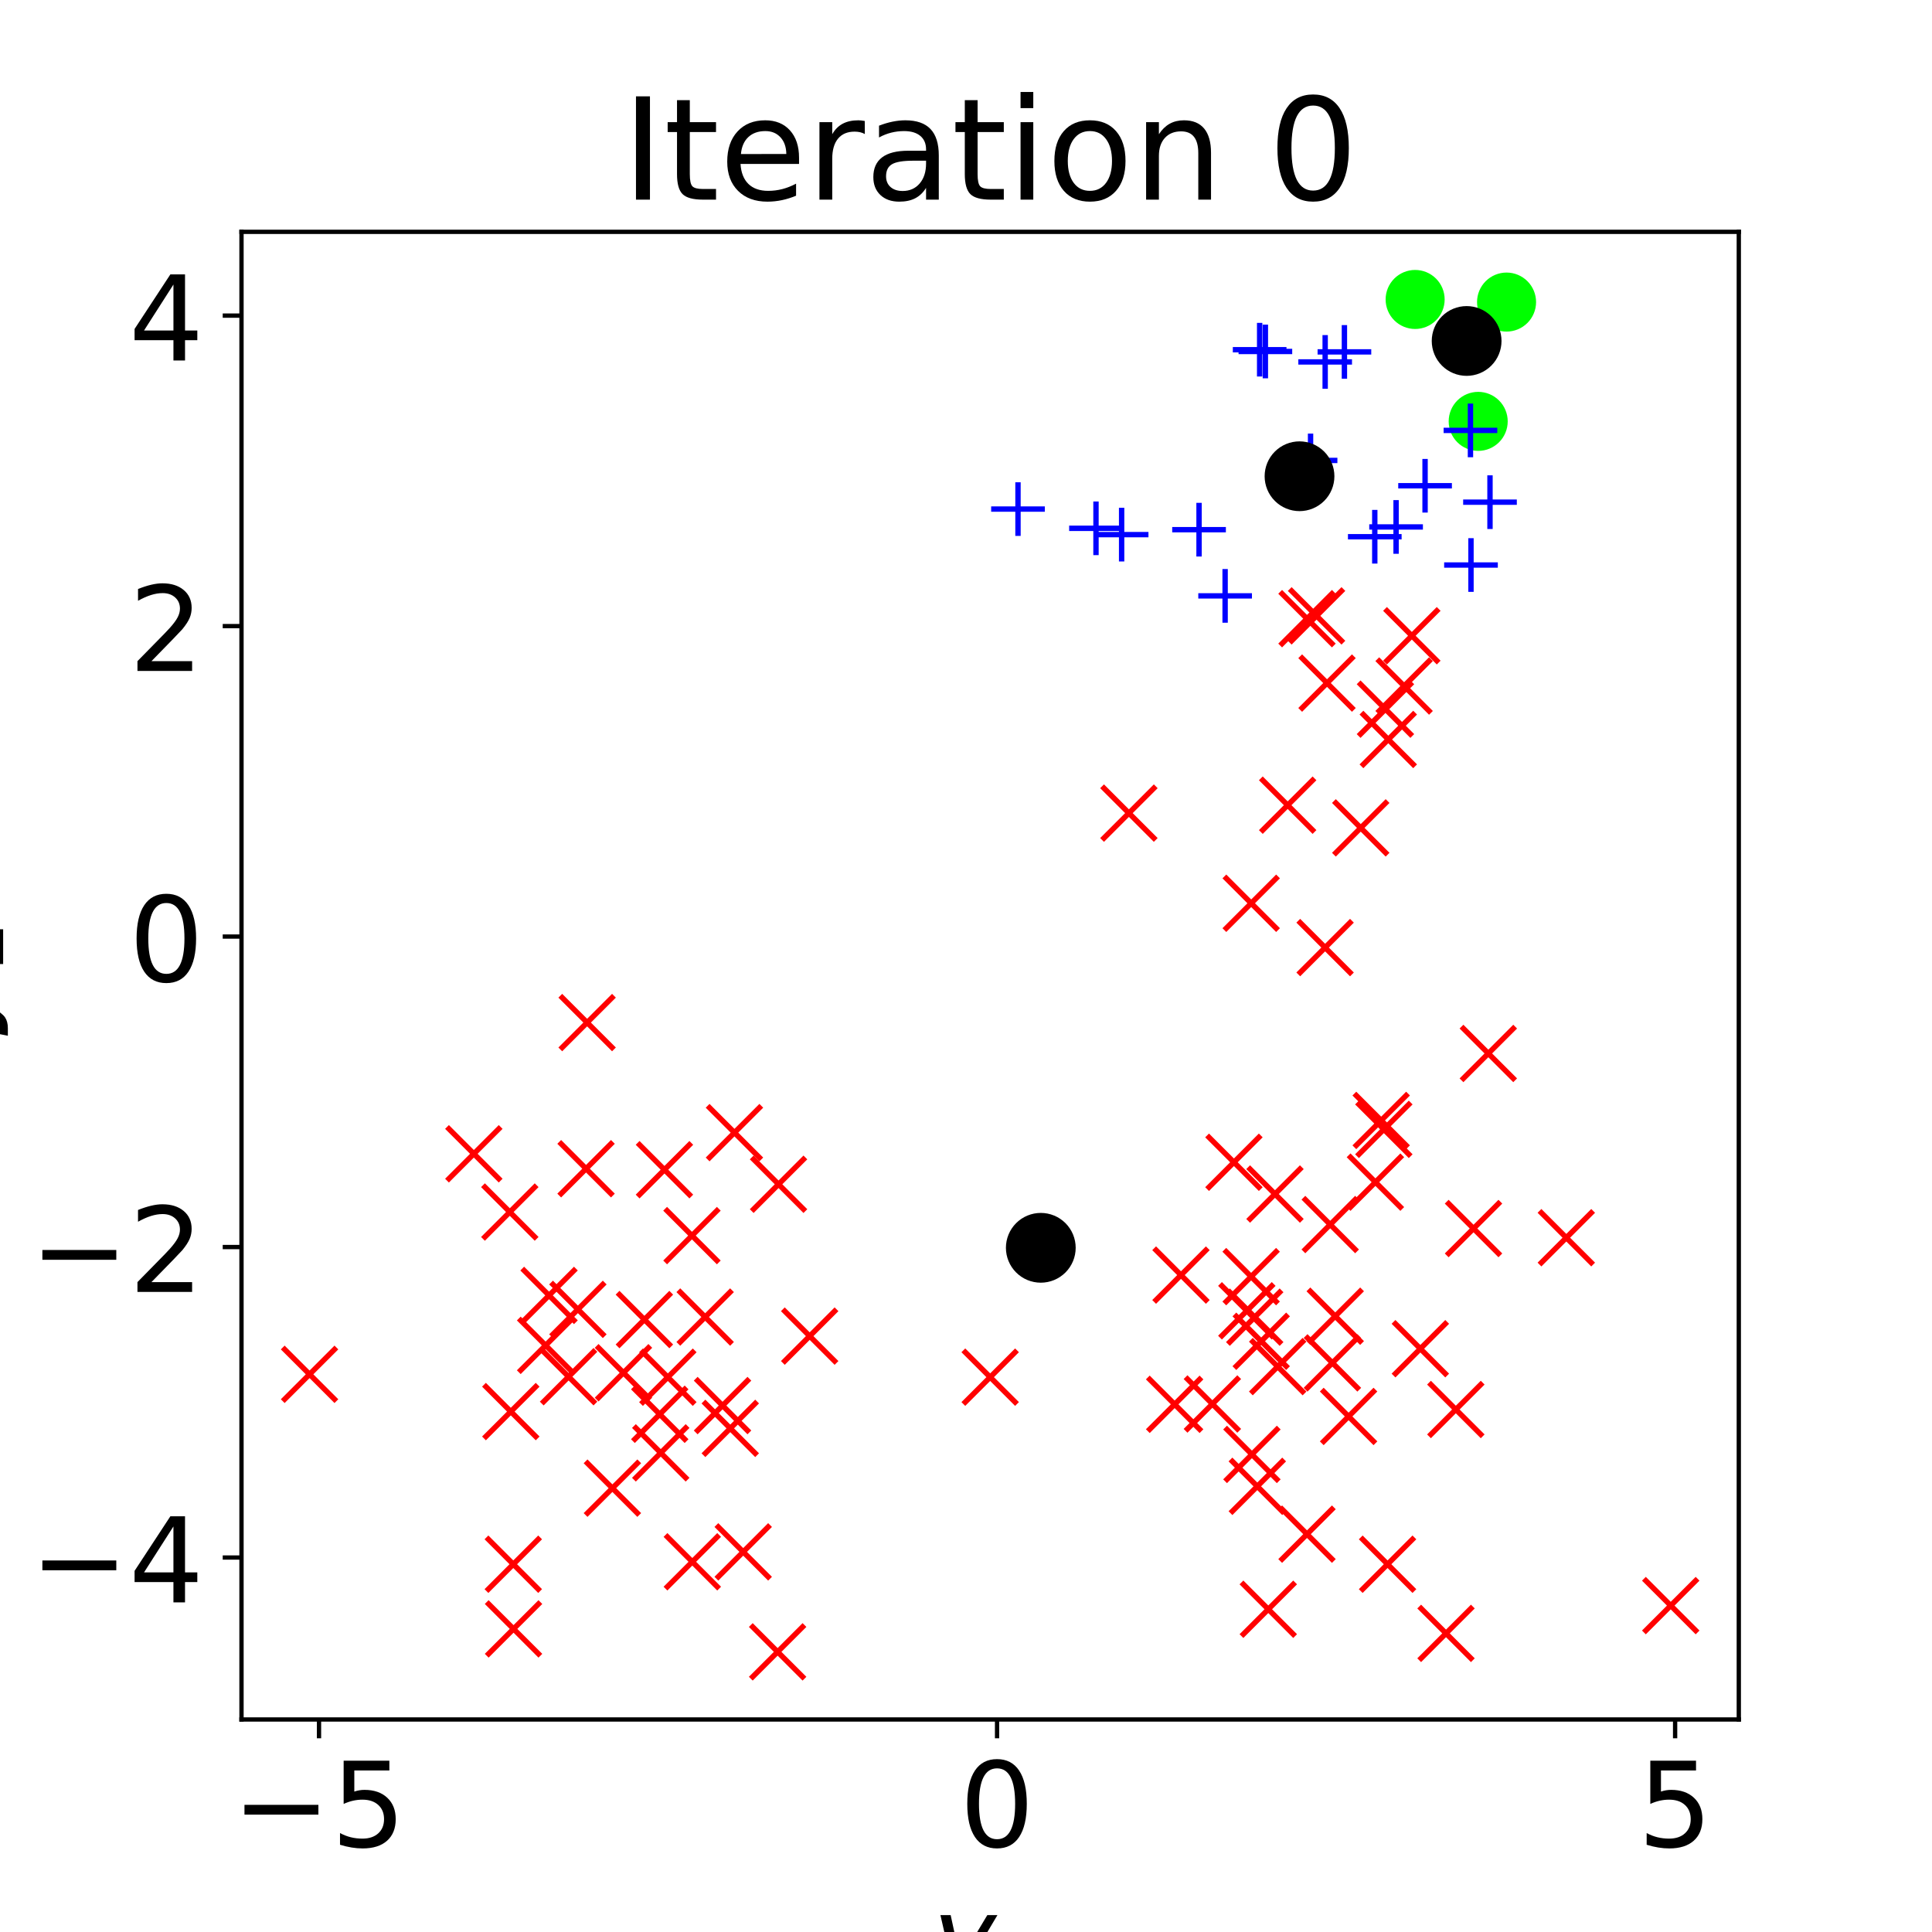
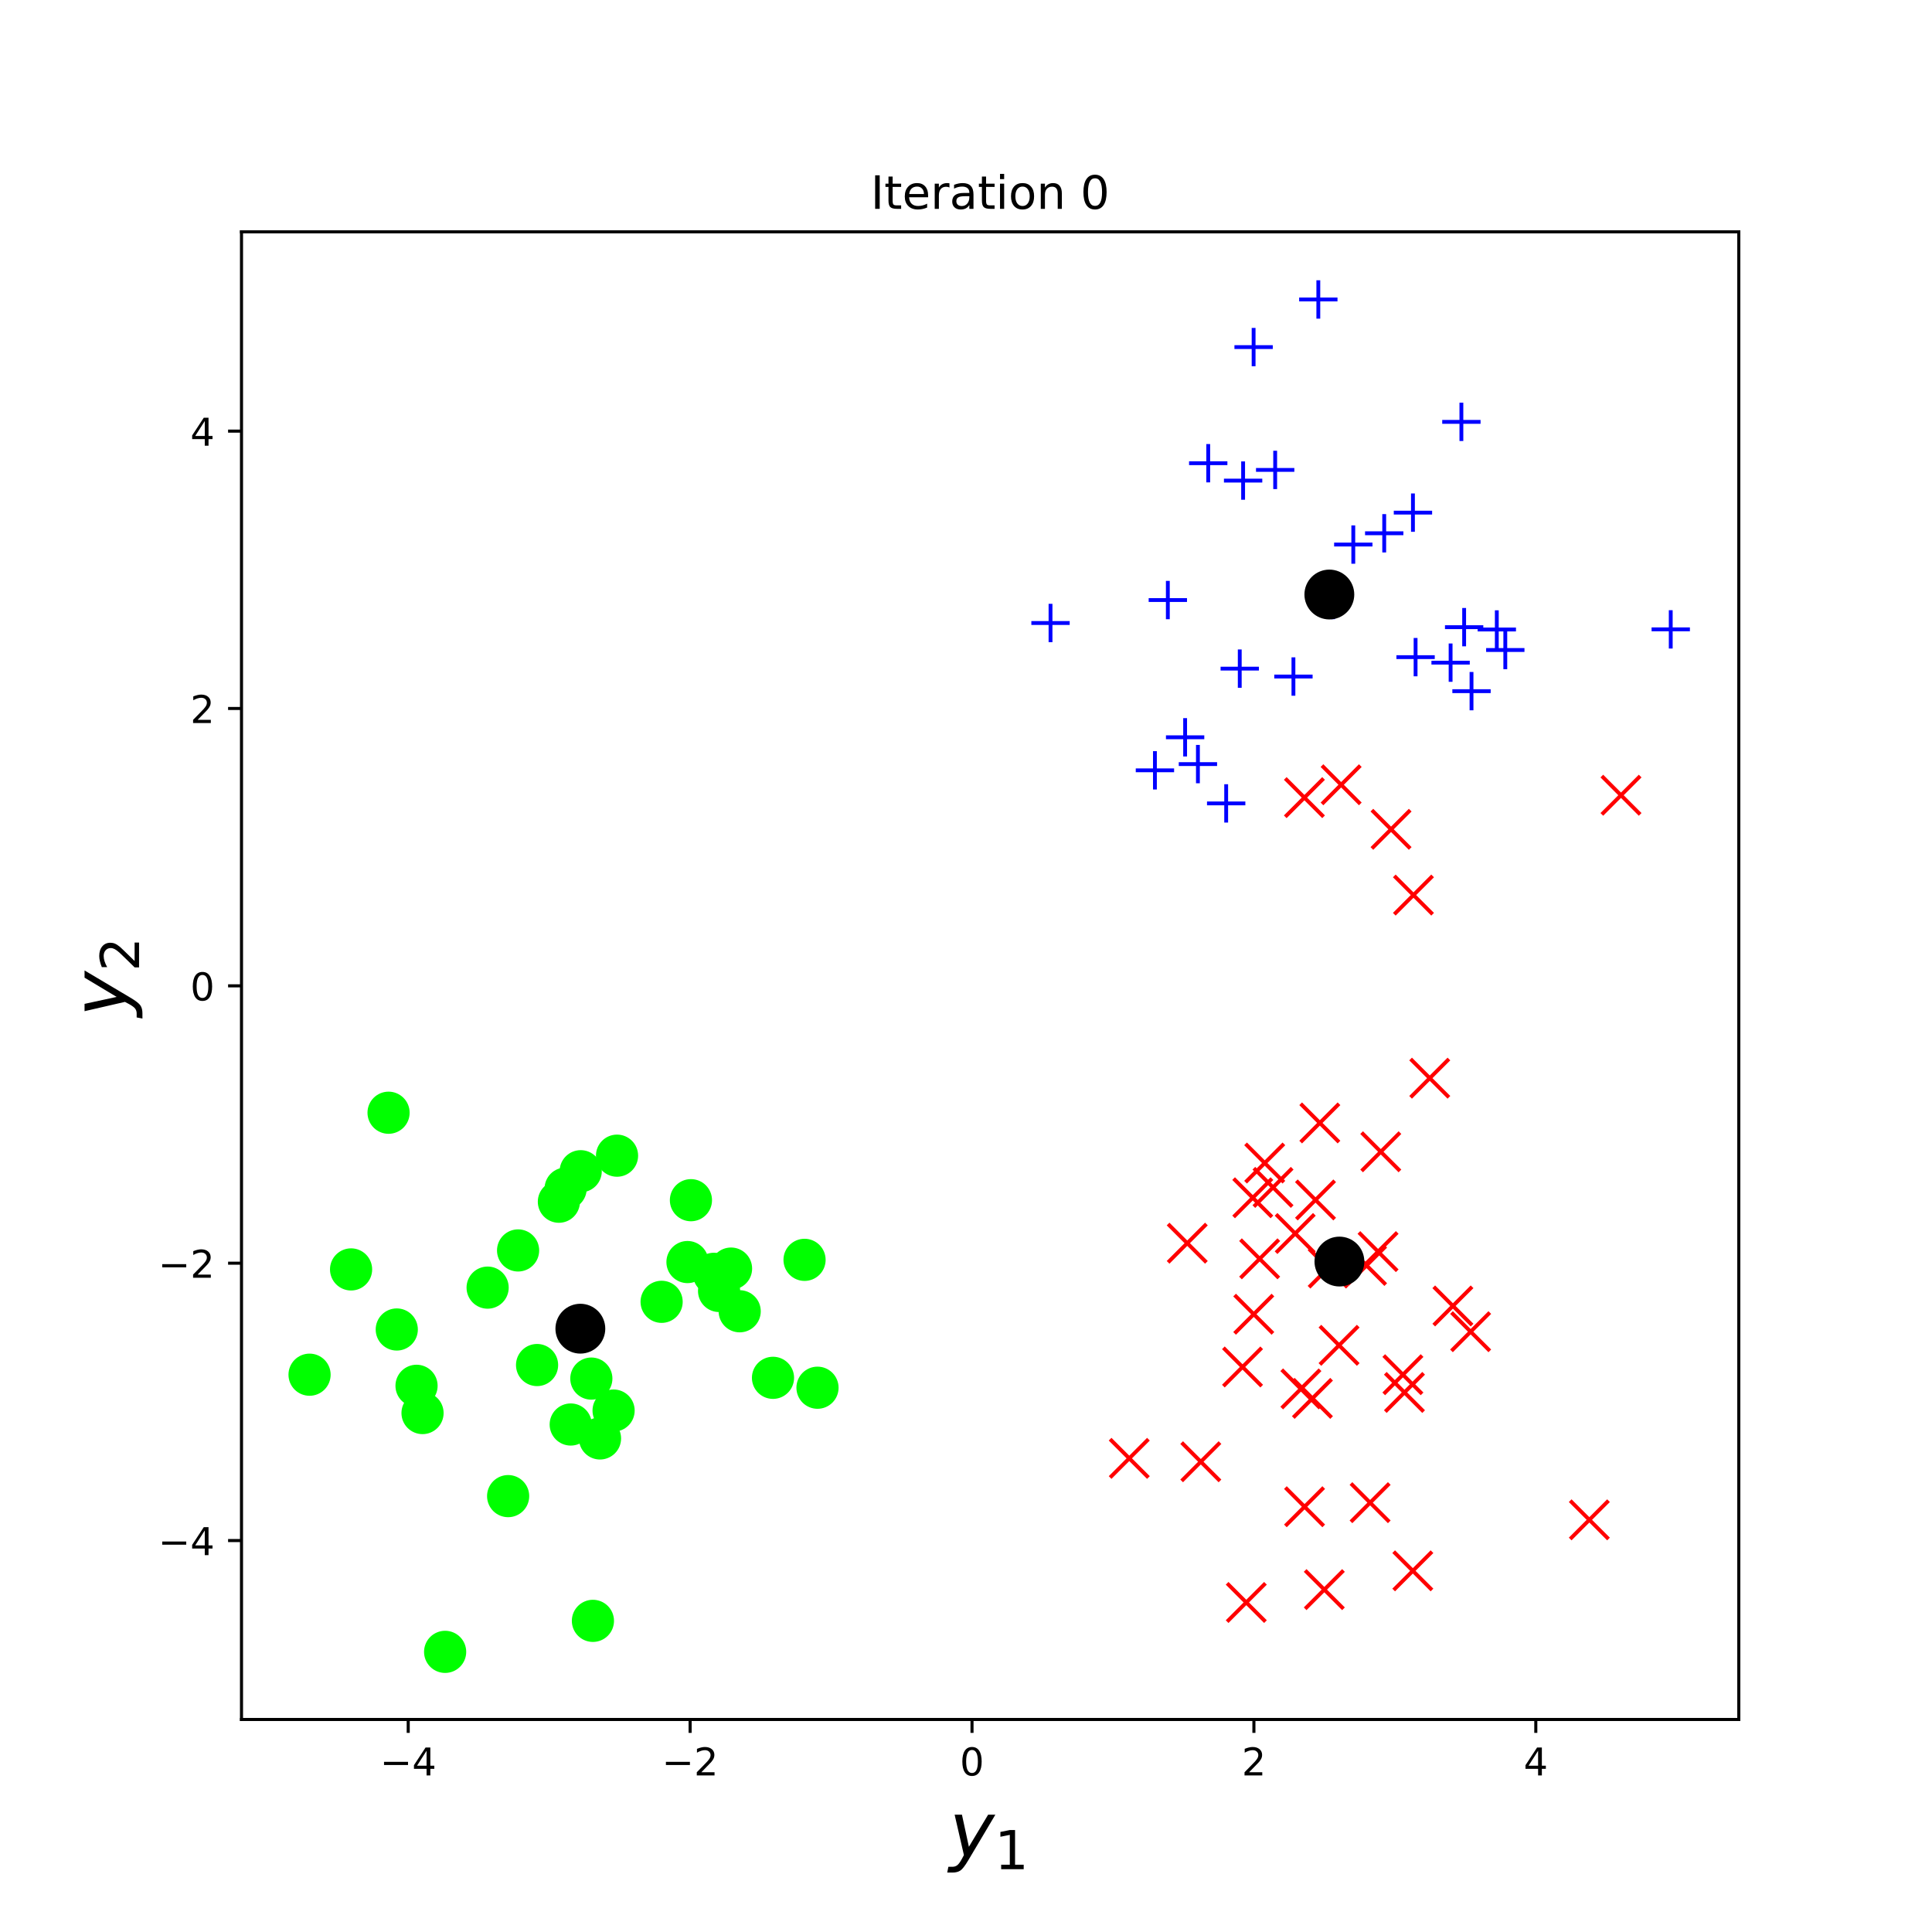
- <svg xmlns="http://www.w3.org/2000/svg" xmlns:xlink="http://www.w3.org/1999/xlink" width="360pt" height="360pt" viewBox="0 0 360 360" version="1.1">
+ <svg xmlns="http://www.w3.org/2000/svg" xmlns:xlink="http://www.w3.org/1999/xlink" width="504pt" height="504pt" viewBox="0 0 504 504" version="1.1">
  <defs>
    <style type="text/css">*{stroke-linejoin: round; stroke-linecap: butt}</style>
  </defs>
  <g id="figure_1">
    <g id="patch_1">
-       <path d="M 0 360  L 360 360  L 360 0  L 0 0  L 0 360  z " style="fill: none" />
+       <path d="M 0 504  L 504 504  L 504 0  L 0 0  L 0 504  z " style="fill: none" />
    </g>
    <g id="axes_1">
      <g id="patch_2">
-         <path d="M 45 320.4  L 324 320.4  L 324 43.2  L 45 43.2  L 45 320.4  z " style="fill: none" />
+         <path d="M 63 448.56  L 453.6 448.56  L 453.6 60.48  L 63 60.48  L 63 448.56  z " style="fill: none" />
      </g>
      <g id="matplotlib.axis_1">
        <g id="xtick_1">
          <g id="line2d_1">
            <defs>
-               <path id="me2285966d3" d="M 0 0  L 0 3.5  " style="stroke: #000000; stroke-width: 0.8" />
+               <path id="m1094379260" d="M 0 0  L 0 3.5  " style="stroke: #000000; stroke-width: 0.8" />
            </defs>
            <g>
-               <use xlink:href="#me2285966d3" x="59.441" y="320.4" style="stroke: #000000; stroke-width: 0.8" />
+               <use xlink:href="#m1094379260" x="106.492" y="448.56" style="stroke: #000000; stroke-width: 0.8" />
            </g>
          </g>
          <g id="text_1">
-             <g transform="translate(43.22472 344.1166) scale(0.22 -0.22)">
+             <g transform="translate(99.12061 463.1584) scale(0.1 -0.1)">
              <defs>
                <path id="DejaVuSans-2212" d="M 678 2272  L 4684 2272  L 4684 1741  L 678 1741  L 678 2272  z " transform="scale(0.015625)" />
-                 <path id="DejaVuSans-35" d="M 691 4666  L 3169 4666  L 3169 4134  L 1269 4134  L 1269 2991  Q 1406 3038 1543 3061  Q 1681 3084 1819 3084  Q 2600 3084 3056 2656  Q 3513 2228 3513 1497  Q 3513 744 3044 326  Q 2575 -91 1722 -91  Q 1428 -91 1123 -41  Q 819 9 494 109  L 494 744  Q 775 591 1075 516  Q 1375 441 1709 441  Q 2250 441 2565 725  Q 2881 1009 2881 1497  Q 2881 1984 2565 2268  Q 2250 2553 1709 2553  Q 1456 2553 1204 2497  Q 953 2441 691 2322  L 691 4666  z " transform="scale(0.015625)" />
+                 <path id="DejaVuSans-34" d="M 2419 4116  L 825 1625  L 2419 1625  L 2419 4116  z M 2253 4666  L 3047 4666  L 3047 1625  L 3713 1625  L 3713 1100  L 3047 1100  L 3047 0  L 2419 0  L 2419 1100  L 313 1100  L 313 1709  L 2253 4666  z " transform="scale(0.015625)" />
              </defs>
              <use xlink:href="#DejaVuSans-2212" />
-               <use xlink:href="#DejaVuSans-35" x="83.789" />
+               <use xlink:href="#DejaVuSans-34" x="83.789" />
            </g>
          </g>
        </g>
        <g id="xtick_2">
          <g id="line2d_2">
            <g>
-               <use xlink:href="#me2285966d3" x="185.788" y="320.4" style="stroke: #000000; stroke-width: 0.8" />
+               <use xlink:href="#m1094379260" x="180.03" y="448.56" style="stroke: #000000; stroke-width: 0.8" />
            </g>
          </g>
          <g id="text_2">
-             <g transform="translate(178.789 344.1166) scale(0.22 -0.22)">
+             <g transform="translate(172.6587 463.1584) scale(0.1 -0.1)">
+               <defs>
+                 <path id="DejaVuSans-32" d="M 1228 531  L 3431 531  L 3431 0  L 469 0  L 469 531  Q 828 903 1448 1529  Q 2069 2156 2228 2338  Q 2531 2678 2651 2914  Q 2772 3150 2772 3378  Q 2772 3750 2511 3984  Q 2250 4219 1831 4219  Q 1534 4219 1204 4116  Q 875 4013 500 3803  L 500 4441  Q 881 4594 1212 4672  Q 1544 4750 1819 4750  Q 2544 4750 2975 4387  Q 3406 4025 3406 3419  Q 3406 3131 3298 2873  Q 3191 2616 2906 2266  Q 2828 2175 2409 1742  Q 1991 1309 1228 531  z " transform="scale(0.015625)" />
+               </defs>
+               <use xlink:href="#DejaVuSans-2212" />
+               <use xlink:href="#DejaVuSans-32" x="83.789" />
+             </g>
+           </g>
+         </g>
+         <g id="xtick_3">
+           <g id="line2d_3">
+             <g>
+               <use xlink:href="#m1094379260" x="253.568" y="448.56" style="stroke: #000000; stroke-width: 0.8" />
+             </g>
+           </g>
+           <g id="text_3">
+             <g transform="translate(250.3866 463.1584) scale(0.1 -0.1)">
              <defs>
                <path id="DejaVuSans-30" d="M 2034 4250  Q 1547 4250 1301 3770  Q 1056 3291 1056 2328  Q 1056 1369 1301 889  Q 1547 409 2034 409  Q 2525 409 2770 889  Q 3016 1369 3016 2328  Q 3016 3291 2770 3770  Q 2525 4250 2034 4250  z M 2034 4750  Q 2819 4750 3233 4129  Q 3647 3509 3647 2328  Q 3647 1150 3233 529  Q 2819 -91 2034 -91  Q 1250 -91 836 529  Q 422 1150 422 2328  Q 422 3509 836 4129  Q 1250 4750 2034 4750  z " transform="scale(0.015625)" />
              </defs>
              <use xlink:href="#DejaVuSans-30" />
            </g>
          </g>
        </g>
-         <g id="xtick_3">
-           <g id="line2d_3">
-             <g>
-               <use xlink:href="#me2285966d3" x="312.134" y="320.4" style="stroke: #000000; stroke-width: 0.8" />
-             </g>
-           </g>
-           <g id="text_3">
-             <g transform="translate(305.1356 344.1166) scale(0.22 -0.22)">
-               <use xlink:href="#DejaVuSans-35" />
-             </g>
-           </g>
-         </g>
-         <g id="text_4">
-           <g transform="translate(173.8 367.8481) scale(0.2 -0.2)">
+         <g id="xtick_4">
+           <g id="line2d_4">
+             <g>
+               <use xlink:href="#m1094379260" x="327.106" y="448.56" style="stroke: #000000; stroke-width: 0.8" />
+             </g>
+           </g>
+           <g id="text_4">
+             <g transform="translate(323.9247 463.1584) scale(0.1 -0.1)">
+               <use xlink:href="#DejaVuSans-32" />
+             </g>
+           </g>
+         </g>
+         <g id="xtick_5">
+           <g id="line2d_5">
+             <g>
+               <use xlink:href="#m1094379260" x="400.644" y="448.56" style="stroke: #000000; stroke-width: 0.8" />
+             </g>
+           </g>
+           <g id="text_5">
+             <g transform="translate(397.4627 463.1584) scale(0.1 -0.1)">
+               <use xlink:href="#DejaVuSans-34" />
+             </g>
+           </g>
+         </g>
+         <g id="text_6">
+           <g transform="translate(247.6 484.3944) scale(0.2 -0.2)">
            <defs>
              <path id="DejaVuSans-Oblique-79" d="M 1588 -325  Q 1188 -997 936 -1164  Q 684 -1331 294 -1331  L -159 -1331  L -63 -850  L 269 -850  Q 509 -850 678 -719  Q 847 -588 1056 -206  L 1234 128  L 459 3500  L 1069 3500  L 1650 819  L 3256 3500  L 3859 3500  L 1588 -325  z " transform="scale(0.015625)" />
              <path id="DejaVuSans-31" d="M 794 531  L 1825 531  L 1825 4091  L 703 3866  L 703 4441  L 1819 4666  L 2450 4666  L 2450 531  L 3481 531  L 3481 0  L 794 0  L 794 531  z " transform="scale(0.015625)" />
            </defs>
            <use xlink:href="#DejaVuSans-Oblique-79" transform="translate(0 0.3125)" />
            <use xlink:href="#DejaVuSans-31" transform="translate(59.17969 -16.09375) scale(0.7)" />
          </g>
        </g>
      </g>
      <g id="matplotlib.axis_2">
        <g id="ytick_1">
-           <g id="line2d_4">
+           <g id="line2d_6">
            <defs>
-               <path id="m172c19cac3" d="M 0 0  L -3.5 0  " style="stroke: #000000; stroke-width: 0.8" />
+               <path id="m8d753056e2" d="M 0 0  L -3.5 0  " style="stroke: #000000; stroke-width: 0.8" />
            </defs>
            <g>
-               <use xlink:href="#m172c19cac3" x="45" y="290.222" style="stroke: #000000; stroke-width: 0.8" />
-             </g>
-           </g>
-           <g id="text_5">
-             <g transform="translate(5.567188 298.5804) scale(0.22 -0.22)">
-               <defs>
-                 <path id="DejaVuSans-34" d="M 2419 4116  L 825 1625  L 2419 1625  L 2419 4116  z M 2253 4666  L 3047 4666  L 3047 1625  L 3713 1625  L 3713 1100  L 3047 1100  L 3047 0  L 2419 0  L 2419 1100  L 313 1100  L 313 1709  L 2253 4666  z " transform="scale(0.015625)" />
-               </defs>
+               <use xlink:href="#m8d753056e2" x="63" y="401.885" style="stroke: #000000; stroke-width: 0.8" />
+             </g>
+           </g>
+           <g id="text_7">
+             <g transform="translate(41.25781 405.6845) scale(0.1 -0.1)">
              <use xlink:href="#DejaVuSans-2212" />
              <use xlink:href="#DejaVuSans-34" x="83.789" />
            </g>
          </g>
        </g>
        <g id="ytick_2">
-           <g id="line2d_5">
-             <g>
-               <use xlink:href="#m172c19cac3" x="45" y="232.369" style="stroke: #000000; stroke-width: 0.8" />
-             </g>
-           </g>
-           <g id="text_6">
-             <g transform="translate(5.567188 240.727) scale(0.22 -0.22)">
-               <defs>
-                 <path id="DejaVuSans-32" d="M 1228 531  L 3431 531  L 3431 0  L 469 0  L 469 531  Q 828 903 1448 1529  Q 2069 2156 2228 2338  Q 2531 2678 2651 2914  Q 2772 3150 2772 3378  Q 2772 3750 2511 3984  Q 2250 4219 1831 4219  Q 1534 4219 1204 4116  Q 875 4013 500 3803  L 500 4441  Q 881 4594 1212 4672  Q 1544 4750 1819 4750  Q 2544 4750 2975 4387  Q 3406 4025 3406 3419  Q 3406 3131 3298 2873  Q 3191 2616 2906 2266  Q 2828 2175 2409 1742  Q 1991 1309 1228 531  z " transform="scale(0.015625)" />
-               </defs>
+           <g id="line2d_7">
+             <g>
+               <use xlink:href="#m8d753056e2" x="63" y="329.53" style="stroke: #000000; stroke-width: 0.8" />
+             </g>
+           </g>
+           <g id="text_8">
+             <g transform="translate(41.25781 333.3295) scale(0.1 -0.1)">
              <use xlink:href="#DejaVuSans-2212" />
              <use xlink:href="#DejaVuSans-32" x="83.789" />
            </g>
          </g>
        </g>
        <g id="ytick_3">
-           <g id="line2d_6">
-             <g>
-               <use xlink:href="#m172c19cac3" x="45" y="174.515" style="stroke: #000000; stroke-width: 0.8" />
-             </g>
-           </g>
-           <g id="text_7">
-             <g transform="translate(24.0025 182.8737) scale(0.22 -0.22)">
+           <g id="line2d_8">
+             <g>
+               <use xlink:href="#m8d753056e2" x="63" y="257.175" style="stroke: #000000; stroke-width: 0.8" />
+             </g>
+           </g>
+           <g id="text_9">
+             <g transform="translate(49.6375 260.9744) scale(0.1 -0.1)">
              <use xlink:href="#DejaVuSans-30" />
            </g>
          </g>
        </g>
        <g id="ytick_4">
-           <g id="line2d_7">
-             <g>
-               <use xlink:href="#m172c19cac3" x="45" y="116.662" style="stroke: #000000; stroke-width: 0.8" />
-             </g>
-           </g>
-           <g id="text_8">
-             <g transform="translate(24.0025 125.0204) scale(0.22 -0.22)">
+           <g id="line2d_9">
+             <g>
+               <use xlink:href="#m8d753056e2" x="63" y="184.82" style="stroke: #000000; stroke-width: 0.8" />
+             </g>
+           </g>
+           <g id="text_10">
+             <g transform="translate(49.6375 188.6193) scale(0.1 -0.1)">
              <use xlink:href="#DejaVuSans-32" />
            </g>
          </g>
        </g>
        <g id="ytick_5">
-           <g id="line2d_8">
-             <g>
-               <use xlink:href="#m172c19cac3" x="45" y="58.809" style="stroke: #000000; stroke-width: 0.8" />
-             </g>
-           </g>
-           <g id="text_9">
-             <g transform="translate(24.0025 67.16709) scale(0.22 -0.22)">
+           <g id="line2d_10">
+             <g>
+               <use xlink:href="#m8d753056e2" x="63" y="112.465" style="stroke: #000000; stroke-width: 0.8" />
+             </g>
+           </g>
+           <g id="text_11">
+             <g transform="translate(49.6375 116.2642) scale(0.1 -0.1)">
              <use xlink:href="#DejaVuSans-34" />
            </g>
          </g>
        </g>
-         <g id="text_10">
-           <g transform="translate(-2.632812 192.5) rotate(-90) scale(0.2 -0.2)">
+         <g id="text_12">
+           <g transform="translate(33.05781 265.22) rotate(-90) scale(0.2 -0.2)">
            <use xlink:href="#DejaVuSans-Oblique-79" transform="translate(0 0.3125)" />
            <use xlink:href="#DejaVuSans-32" transform="translate(59.17969 -16.09375) scale(0.7)" />
          </g>
        </g>
      </g>
-       <g id="line2d_9">
-         <defs>
-           <path id="m90aca99918" d="M -5 5  L 5 -5  M -5 -5  L 5 5  " style="stroke: #ff0000" />
-         </defs>
-         <g clip-path="url(#pa086bb2b74)">
-           <use xlink:href="#m90aca99918" x="261.636" y="127.83" style="fill: #ff0000; stroke: #ff0000" />
-           <use xlink:href="#m90aca99918" x="258.158" y="132.143" style="fill: #ff0000; stroke: #ff0000" />
-           <use xlink:href="#m90aca99918" x="210.356" y="151.513" style="fill: #ff0000; stroke: #ff0000" />
-           <use xlink:href="#m90aca99918" x="247.271" y="127.28" style="fill: #ff0000; stroke: #ff0000" />
-           <use xlink:href="#m90aca99918" x="245.322" y="114.757" style="fill: #ff0000; stroke: #ff0000" />
-           <use xlink:href="#m90aca99918" x="253.554" y="154.261" style="fill: #ff0000; stroke: #ff0000" />
-           <use xlink:href="#m90aca99918" x="243.54" y="115.281" style="fill: #ff0000; stroke: #ff0000" />
-           <use xlink:href="#m90aca99918" x="233.144" y="168.311" style="fill: #ff0000; stroke: #ff0000" />
-           <use xlink:href="#m90aca99918" x="258.686" y="137.788" style="fill: #ff0000; stroke: #ff0000" />
-           <use xlink:href="#m90aca99918" x="239.939" y="150.033" style="fill: #ff0000; stroke: #ff0000" />
-           <use xlink:href="#m90aca99918" x="263.077" y="118.462" style="fill: #ff0000; stroke: #ff0000" />
-           <use xlink:href="#m90aca99918" x="123.812" y="217.96" style="fill: #ff0000; stroke: #ff0000" />
-           <use xlink:href="#m90aca99918" x="102.306" y="241.382" style="fill: #ff0000; stroke: #ff0000" />
-           <use xlink:href="#m90aca99918" x="144.901" y="307.8" style="fill: #ff0000; stroke: #ff0000" />
-           <use xlink:href="#m90aca99918" x="95.644" y="291.47" style="fill: #ff0000; stroke: #ff0000" />
-           <use xlink:href="#m90aca99918" x="131.397" y="245.411" style="fill: #ff0000; stroke: #ff0000" />
-           <use xlink:href="#m90aca99918" x="136.076" y="266.155" style="fill: #ff0000; stroke: #ff0000" />
-           <use xlink:href="#m90aca99918" x="122.932" y="263.53" style="fill: #ff0000; stroke: #ff0000" />
-           <use xlink:href="#m90aca99918" x="88.292" y="214.993" style="fill: #ff0000; stroke: #ff0000" />
-           <use xlink:href="#m90aca99918" x="114.112" y="277.297" style="fill: #ff0000; stroke: #ff0000" />
-           <use xlink:href="#m90aca99918" x="136.856" y="211.048" style="fill: #ff0000; stroke: #ff0000" />
-           <use xlink:href="#m90aca99918" x="150.872" y="248.964" style="fill: #ff0000; stroke: #ff0000" />
-           <use xlink:href="#m90aca99918" x="116.173" y="255.789" style="fill: #ff0000; stroke: #ff0000" />
-           <use xlink:href="#m90aca99918" x="94.995" y="225.846" style="fill: #ff0000; stroke: #ff0000" />
-           <use xlink:href="#m90aca99918" x="109.403" y="190.54" style="fill: #ff0000; stroke: #ff0000" />
-           <use xlink:href="#m90aca99918" x="134.636" y="261.907" style="fill: #ff0000; stroke: #ff0000" />
-           <use xlink:href="#m90aca99918" x="123.122" y="270.72" style="fill: #ff0000; stroke: #ff0000" />
-           <use xlink:href="#m90aca99918" x="107.68" y="243.982" style="fill: #ff0000; stroke: #ff0000" />
-           <use xlink:href="#m90aca99918" x="129.002" y="291.018" style="fill: #ff0000; stroke: #ff0000" />
-           <use xlink:href="#m90aca99918" x="101.668" y="250.689" style="fill: #ff0000; stroke: #ff0000" />
-           <use xlink:href="#m90aca99918" x="95.182" y="263.027" style="fill: #ff0000; stroke: #ff0000" />
-           <use xlink:href="#m90aca99918" x="57.682" y="256.084" style="fill: #ff0000; stroke: #ff0000" />
-           <use xlink:href="#m90aca99918" x="105.947" y="256.53" style="fill: #ff0000; stroke: #ff0000" />
-           <use xlink:href="#m90aca99918" x="120.073" y="245.883" style="fill: #ff0000; stroke: #ff0000" />
-           <use xlink:href="#m90aca99918" x="109.203" y="217.775" style="fill: #ff0000; stroke: #ff0000" />
-           <use xlink:href="#m90aca99918" x="184.504" y="256.614" style="fill: #ff0000; stroke: #ff0000" />
-           <use xlink:href="#m90aca99918" x="138.487" y="289.168" style="fill: #ff0000; stroke: #ff0000" />
-           <use xlink:href="#m90aca99918" x="145.071" y="220.672" style="fill: #ff0000; stroke: #ff0000" />
-           <use xlink:href="#m90aca99918" x="95.691" y="303.522" style="fill: #ff0000; stroke: #ff0000" />
-           <use xlink:href="#m90aca99918" x="128.937" y="230.235" style="fill: #ff0000; stroke: #ff0000" />
-           <use xlink:href="#m90aca99918" x="124.442" y="256.62" style="fill: #ff0000; stroke: #ff0000" />
-           <use xlink:href="#m90aca99918" x="218.877" y="261.674" style="fill: #ff0000; stroke: #ff0000" />
-           <use xlink:href="#m90aca99918" x="243.542" y="285.868" style="fill: #ff0000; stroke: #ff0000" />
-           <use xlink:href="#m90aca99918" x="274.57" y="228.919" style="fill: #ff0000; stroke: #ff0000" />
-           <use xlink:href="#m90aca99918" x="248.802" y="245.255" style="fill: #ff0000; stroke: #ff0000" />
-           <use xlink:href="#m90aca99918" x="264.661" y="251.314" style="fill: #ff0000; stroke: #ff0000" />
-           <use xlink:href="#m90aca99918" x="220.057" y="237.594" style="fill: #ff0000; stroke: #ff0000" />
-           <use xlink:href="#m90aca99918" x="257.365" y="208.776" style="fill: #ff0000; stroke: #ff0000" />
-           <use xlink:href="#m90aca99918" x="256.289" y="220.276" style="fill: #ff0000; stroke: #ff0000" />
-           <use xlink:href="#m90aca99918" x="237.575" y="222.49" style="fill: #ff0000; stroke: #ff0000" />
-           <use xlink:href="#m90aca99918" x="258.554" y="291.471" style="fill: #ff0000; stroke: #ff0000" />
-           <use xlink:href="#m90aca99918" x="246.913" y="176.567" style="fill: #ff0000; stroke: #ff0000" />
-           <use xlink:href="#m90aca99918" x="232.33" y="244.249" style="fill: #ff0000; stroke: #ff0000" />
-           <use xlink:href="#m90aca99918" x="238.079" y="254.648" style="fill: #ff0000; stroke: #ff0000" />
-           <use xlink:href="#m90aca99918" x="235.009" y="249.928" style="fill: #ff0000; stroke: #ff0000" />
-           <use xlink:href="#m90aca99918" x="234.279" y="276.954" style="fill: #ff0000; stroke: #ff0000" />
-           <use xlink:href="#m90aca99918" x="251.291" y="263.934" style="fill: #ff0000; stroke: #ff0000" />
-           <use xlink:href="#m90aca99918" x="277.327" y="196.296" style="fill: #ff0000; stroke: #ff0000" />
-           <use xlink:href="#m90aca99918" x="229.924" y="216.572" style="fill: #ff0000; stroke: #ff0000" />
-           <use xlink:href="#m90aca99918" x="233.8" y="245.432" style="fill: #ff0000; stroke: #ff0000" />
-           <use xlink:href="#m90aca99918" x="233.276" y="271.009" style="fill: #ff0000; stroke: #ff0000" />
-           <use xlink:href="#m90aca99918" x="311.318" y="299.179" style="fill: #ff0000; stroke: #ff0000" />
-           <use xlink:href="#m90aca99918" x="257.86" y="210.439" style="fill: #ff0000; stroke: #ff0000" />
-           <use xlink:href="#m90aca99918" x="233.131" y="237.88" style="fill: #ff0000; stroke: #ff0000" />
-           <use xlink:href="#m90aca99918" x="247.867" y="228.176" style="fill: #ff0000; stroke: #ff0000" />
-           <use xlink:href="#m90aca99918" x="291.86" y="230.631" style="fill: #ff0000; stroke: #ff0000" />
-           <use xlink:href="#m90aca99918" x="225.909" y="261.612" style="fill: #ff0000; stroke: #ff0000" />
-           <use xlink:href="#m90aca99918" x="236.327" y="299.861" style="fill: #ff0000; stroke: #ff0000" />
-           <use xlink:href="#m90aca99918" x="271.274" y="262.638" style="fill: #ff0000; stroke: #ff0000" />
-           <use xlink:href="#m90aca99918" x="248.276" y="253.954" style="fill: #ff0000; stroke: #ff0000" />
-           <use xlink:href="#m90aca99918" x="269.444" y="304.357" style="fill: #ff0000; stroke: #ff0000" />
-         </g>
-       </g>
-       <g id="line2d_10">
-         <defs>
-           <path id="mc30956a995" d="M 0 5  C 1.326 5 2.598 4.473 3.536 3.536  C 4.473 2.598 5 1.326 5 0  C 5 -1.326 4.473 -2.598 3.536 -3.536  C 2.598 -4.473 1.326 -5 0 -5  C -1.326 -5 -2.598 -4.473 -3.536 -3.536  C -4.473 -2.598 -5 -1.326 -5 0  C -5 1.326 -4.473 2.598 -3.536 3.536  C -2.598 4.473 -1.326 5 0 5  z " style="stroke: #00ff00" />
-         </defs>
-         <g clip-path="url(#pa086bb2b74)">
-           <use xlink:href="#mc30956a995" x="280.725" y="56.287" style="fill: #00ff00; stroke: #00ff00" />
-           <use xlink:href="#mc30956a995" x="263.691" y="55.8" style="fill: #00ff00; stroke: #00ff00" />
-           <use xlink:href="#mc30956a995" x="275.44" y="78.517" style="fill: #00ff00; stroke: #00ff00" />
-         </g>
-       </g>
      <g id="line2d_11">
        <defs>
-           <path id="m5f21b2410f" d="M -5 0  L 5 0  M 0 5  L 0 -5  " style="stroke: #0000ff" />
+           <path id="mb3d08ace30" d="M -5 5  L 5 -5  M -5 -5  L 5 5  " style="stroke: #ff0000" />
        </defs>
-         <g clip-path="url(#pa086bb2b74)">
-           <use xlink:href="#m5f21b2410f" x="189.688" y="94.861" style="fill: #0000ff; stroke: #0000ff" />
-           <use xlink:href="#m5f21b2410f" x="277.638" y="93.57" style="fill: #0000ff; stroke: #0000ff" />
-           <use xlink:href="#m5f21b2410f" x="228.283" y="111.031" style="fill: #0000ff; stroke: #0000ff" />
-           <use xlink:href="#m5f21b2410f" x="235.785" y="65.488" style="fill: #0000ff; stroke: #0000ff" />
-           <use xlink:href="#m5f21b2410f" x="204.221" y="98.443" style="fill: #0000ff; stroke: #0000ff" />
-           <use xlink:href="#m5f21b2410f" x="273.998" y="80.196" style="fill: #0000ff; stroke: #0000ff" />
-           <use xlink:href="#m5f21b2410f" x="234.718" y="65.161" style="fill: #0000ff; stroke: #0000ff" />
-           <use xlink:href="#m5f21b2410f" x="265.54" y="90.513" style="fill: #0000ff; stroke: #0000ff" />
-           <use xlink:href="#m5f21b2410f" x="256.17" y="100.01" style="fill: #0000ff; stroke: #0000ff" />
-           <use xlink:href="#m5f21b2410f" x="260.139" y="98.191" style="fill: #0000ff; stroke: #0000ff" />
-           <use xlink:href="#m5f21b2410f" x="244.204" y="85.796" style="fill: #0000ff; stroke: #0000ff" />
-           <use xlink:href="#m5f21b2410f" x="274.097" y="105.282" style="fill: #0000ff; stroke: #0000ff" />
-           <use xlink:href="#m5f21b2410f" x="250.512" y="65.572" style="fill: #0000ff; stroke: #0000ff" />
-           <use xlink:href="#m5f21b2410f" x="208.998" y="99.619" style="fill: #0000ff; stroke: #0000ff" />
-           <use xlink:href="#m5f21b2410f" x="246.925" y="67.437" style="fill: #0000ff; stroke: #0000ff" />
-           <use xlink:href="#m5f21b2410f" x="223.424" y="98.696" style="fill: #0000ff; stroke: #0000ff" />
+         <g clip-path="url(#pdabcec5671)">
+           <use xlink:href="#mb3d08ace30" x="422.868" y="207.451" style="fill: #ff0000; stroke: #ff0000" />
+           <use xlink:href="#mb3d08ace30" x="340.282" y="208.075" style="fill: #ff0000; stroke: #ff0000" />
+           <use xlink:href="#mb3d08ace30" x="368.727" y="233.499" style="fill: #ff0000; stroke: #ff0000" />
+           <use xlink:href="#mb3d08ace30" x="362.883" y="216.34" style="fill: #ff0000; stroke: #ff0000" />
+           <use xlink:href="#mb3d08ace30" x="349.864" y="204.72" style="fill: #ff0000; stroke: #ff0000" />
+           <use xlink:href="#mb3d08ace30" x="343.177" y="313.03" style="fill: #ff0000; stroke: #ff0000" />
+           <use xlink:href="#mb3d08ace30" x="329.929" y="303.399" style="fill: #ff0000; stroke: #ff0000" />
+           <use xlink:href="#mb3d08ace30" x="359.493" y="326.508" style="fill: #ff0000; stroke: #ff0000" />
+           <use xlink:href="#mb3d08ace30" x="326.811" y="312.461" style="fill: #ff0000; stroke: #ff0000" />
+           <use xlink:href="#mb3d08ace30" x="327.068" y="342.84" style="fill: #ff0000; stroke: #ff0000" />
+           <use xlink:href="#mb3d08ace30" x="349.322" y="350.949" style="fill: #ff0000; stroke: #ff0000" />
+           <use xlink:href="#mb3d08ace30" x="328.606" y="328.388" style="fill: #ff0000; stroke: #ff0000" />
+           <use xlink:href="#mb3d08ace30" x="372.982" y="281.261" style="fill: #ff0000; stroke: #ff0000" />
+           <use xlink:href="#mb3d08ace30" x="342.373" y="364.794" style="fill: #ff0000; stroke: #ff0000" />
+           <use xlink:href="#mb3d08ace30" x="357.422" y="392.001" style="fill: #ff0000; stroke: #ff0000" />
+           <use xlink:href="#mb3d08ace30" x="294.593" y="380.44" style="fill: #ff0000; stroke: #ff0000" />
+           <use xlink:href="#mb3d08ace30" x="337.881" y="321.783" style="fill: #ff0000; stroke: #ff0000" />
+           <use xlink:href="#mb3d08ace30" x="366.382" y="363.246" style="fill: #ff0000; stroke: #ff0000" />
+           <use xlink:href="#mb3d08ace30" x="313.257" y="381.326" style="fill: #ff0000; stroke: #ff0000" />
+           <use xlink:href="#mb3d08ace30" x="339.362" y="362.32" style="fill: #ff0000; stroke: #ff0000" />
+           <use xlink:href="#mb3d08ace30" x="325.119" y="418.034" style="fill: #ff0000; stroke: #ff0000" />
+           <use xlink:href="#mb3d08ace30" x="345.472" y="414.684" style="fill: #ff0000; stroke: #ff0000" />
+           <use xlink:href="#mb3d08ace30" x="309.716" y="324.311" style="fill: #ff0000; stroke: #ff0000" />
+           <use xlink:href="#mb3d08ace30" x="332.092" y="309.755" style="fill: #ff0000; stroke: #ff0000" />
+           <use xlink:href="#mb3d08ace30" x="344.304" y="292.938" style="fill: #ff0000; stroke: #ff0000" />
+           <use xlink:href="#mb3d08ace30" x="346.483" y="330.8" style="fill: #ff0000; stroke: #ff0000" />
+           <use xlink:href="#mb3d08ace30" x="324.14" y="356.599" style="fill: #ff0000; stroke: #ff0000" />
+           <use xlink:href="#mb3d08ace30" x="368.564" y="409.783" style="fill: #ff0000; stroke: #ff0000" />
+           <use xlink:href="#mb3d08ace30" x="383.646" y="347.402" style="fill: #ff0000; stroke: #ff0000" />
+           <use xlink:href="#mb3d08ace30" x="414.615" y="396.48" style="fill: #ff0000; stroke: #ff0000" />
+           <use xlink:href="#mb3d08ace30" x="356.493" y="330.116" style="fill: #ff0000; stroke: #ff0000" />
+           <use xlink:href="#mb3d08ace30" x="340.318" y="393.059" style="fill: #ff0000; stroke: #ff0000" />
+           <use xlink:href="#mb3d08ace30" x="365.976" y="358.621" style="fill: #ff0000; stroke: #ff0000" />
+           <use xlink:href="#mb3d08ace30" x="360.205" y="300.464" style="fill: #ff0000; stroke: #ff0000" />
+           <use xlink:href="#mb3d08ace30" x="379.021" y="340.682" style="fill: #ff0000; stroke: #ff0000" />
        </g>
      </g>
      <g id="line2d_12">
        <defs>
-           <path id="m1a1ab203fa" d="M 0 6  C 1.591 6 3.117 5.368 4.243 4.243  C 5.368 3.117 6 1.591 6 0  C 6 -1.591 5.368 -3.117 4.243 -4.243  C 3.117 -5.368 1.591 -6 0 -6  C -1.591 -6 -3.117 -5.368 -4.243 -4.243  C -5.368 -3.117 -6 -1.591 -6 0  C -6 1.591 -5.368 3.117 -4.243 4.243  C -3.117 5.368 -1.591 6 0 6  z " style="stroke: #000000" />
+           <path id="mbdb6438f09" d="M 0 5  C 1.326 5 2.598 4.473 3.536 3.536  C 4.473 2.598 5 1.326 5 0  C 5 -1.326 4.473 -2.598 3.536 -3.536  C 2.598 -4.473 1.326 -5 0 -5  C -1.326 -5 -2.598 -4.473 -3.536 -3.536  C -4.473 -2.598 -5 -1.326 -5 0  C -5 1.326 -4.473 2.598 -3.536 3.536  C -2.598 4.473 -1.326 5 0 5  z " style="stroke: #00ff00" />
        </defs>
-         <g clip-path="url(#pa086bb2b74)">
-           <use xlink:href="#m1a1ab203fa" x="193.938" y="232.51" style="stroke: #000000" />
-           <use xlink:href="#m1a1ab203fa" x="273.285" y="63.535" style="stroke: #000000" />
-           <use xlink:href="#m1a1ab203fa" x="242.146" y="88.742" style="stroke: #000000" />
+         <g clip-path="url(#pdabcec5671)">
+           <use xlink:href="#mbdb6438f09" x="154.262" y="359.632" style="fill: #00ff00; stroke: #00ff00" />
+           <use xlink:href="#mbdb6438f09" x="91.585" y="331.153" style="fill: #00ff00; stroke: #00ff00" />
+           <use xlink:href="#mbdb6438f09" x="172.596" y="339.605" style="fill: #00ff00; stroke: #00ff00" />
+           <use xlink:href="#mbdb6438f09" x="156.524" y="375.246" style="fill: #00ff00; stroke: #00ff00" />
+           <use xlink:href="#mbdb6438f09" x="132.558" y="390.291" style="fill: #00ff00; stroke: #00ff00" />
+           <use xlink:href="#mbdb6438f09" x="186.228" y="332.3" style="fill: #00ff00; stroke: #00ff00" />
+           <use xlink:href="#mbdb6438f09" x="135.153" y="326.203" style="fill: #00ff00; stroke: #00ff00" />
+           <use xlink:href="#mbdb6438f09" x="116.121" y="430.92" style="fill: #00ff00; stroke: #00ff00" />
+           <use xlink:href="#mbdb6438f09" x="140.105" y="356.097" style="fill: #00ff00; stroke: #00ff00" />
+           <use xlink:href="#mbdb6438f09" x="127.206" y="335.903" style="fill: #00ff00; stroke: #00ff00" />
+           <use xlink:href="#mbdb6438f09" x="187.585" y="336.776" style="fill: #00ff00; stroke: #00ff00" />
+           <use xlink:href="#mbdb6438f09" x="190.708" y="330.936" style="fill: #00ff00; stroke: #00ff00" />
+           <use xlink:href="#mbdb6438f09" x="108.662" y="361.513" style="fill: #00ff00; stroke: #00ff00" />
+           <use xlink:href="#mbdb6438f09" x="154.675" y="422.833" style="fill: #00ff00; stroke: #00ff00" />
+           <use xlink:href="#mbdb6438f09" x="103.505" y="346.824" style="fill: #00ff00; stroke: #00ff00" />
+           <use xlink:href="#mbdb6438f09" x="147.558" y="310.069" style="fill: #00ff00; stroke: #00ff00" />
+           <use xlink:href="#mbdb6438f09" x="160.965" y="301.48" style="fill: #00ff00; stroke: #00ff00" />
+           <use xlink:href="#mbdb6438f09" x="201.651" y="359.432" style="fill: #00ff00; stroke: #00ff00" />
+           <use xlink:href="#mbdb6438f09" x="213.26" y="362.015" style="fill: #00ff00; stroke: #00ff00" />
+           <use xlink:href="#mbdb6438f09" x="209.882" y="328.657" style="fill: #00ff00; stroke: #00ff00" />
+           <use xlink:href="#mbdb6438f09" x="179.343" y="329.232" style="fill: #00ff00; stroke: #00ff00" />
+           <use xlink:href="#mbdb6438f09" x="192.962" y="342.072" style="fill: #00ff00; stroke: #00ff00" />
+           <use xlink:href="#mbdb6438f09" x="160.067" y="367.972" style="fill: #00ff00; stroke: #00ff00" />
+           <use xlink:href="#mbdb6438f09" x="101.364" y="290.277" style="fill: #00ff00; stroke: #00ff00" />
+           <use xlink:href="#mbdb6438f09" x="148.883" y="371.611" style="fill: #00ff00; stroke: #00ff00" />
+           <use xlink:href="#mbdb6438f09" x="180.244" y="313.095" style="fill: #00ff00; stroke: #00ff00" />
+           <use xlink:href="#mbdb6438f09" x="110.226" y="368.623" style="fill: #00ff00; stroke: #00ff00" />
+           <use xlink:href="#mbdb6438f09" x="145.796" y="313.492" style="fill: #00ff00; stroke: #00ff00" />
+           <use xlink:href="#mbdb6438f09" x="151.489" y="305.539" style="fill: #00ff00; stroke: #00ff00" />
+           <use xlink:href="#mbdb6438f09" x="80.755" y="358.617" style="fill: #00ff00; stroke: #00ff00" />
+         </g>
+       </g>
+       <g id="line2d_13">
+         <defs>
+           <path id="m576ef4ac4c" d="M -5 0  L 5 0  M 0 5  L 0 -5  " style="stroke: #0000ff" />
+         </defs>
+         <g clip-path="url(#pdabcec5671)">
+           <use xlink:href="#m576ef4ac4c" x="301.286" y="200.956" style="fill: #0000ff; stroke: #0000ff" />
+           <use xlink:href="#m576ef4ac4c" x="315.19" y="120.836" style="fill: #0000ff; stroke: #0000ff" />
+           <use xlink:href="#m576ef4ac4c" x="392.686" y="169.568" style="fill: #0000ff; stroke: #0000ff" />
+           <use xlink:href="#m576ef4ac4c" x="435.845" y="164.178" style="fill: #0000ff; stroke: #0000ff" />
+           <use xlink:href="#m576ef4ac4c" x="337.416" y="176.487" style="fill: #0000ff; stroke: #0000ff" />
+           <use xlink:href="#m576ef4ac4c" x="312.502" y="199.329" style="fill: #0000ff; stroke: #0000ff" />
+           <use xlink:href="#m576ef4ac4c" x="319.872" y="209.584" style="fill: #0000ff; stroke: #0000ff" />
+           <use xlink:href="#m576ef4ac4c" x="383.874" y="180.303" style="fill: #0000ff; stroke: #0000ff" />
+           <use xlink:href="#m576ef4ac4c" x="332.654" y="122.585" style="fill: #0000ff; stroke: #0000ff" />
+           <use xlink:href="#m576ef4ac4c" x="323.413" y="174.426" style="fill: #0000ff; stroke: #0000ff" />
+           <use xlink:href="#m576ef4ac4c" x="327.028" y="90.543" style="fill: #0000ff; stroke: #0000ff" />
+           <use xlink:href="#m576ef4ac4c" x="353.032" y="142.055" style="fill: #0000ff; stroke: #0000ff" />
+           <use xlink:href="#m576ef4ac4c" x="390.471" y="164.215" style="fill: #0000ff; stroke: #0000ff" />
+           <use xlink:href="#m576ef4ac4c" x="274.049" y="162.523" style="fill: #0000ff; stroke: #0000ff" />
+           <use xlink:href="#m576ef4ac4c" x="324.29" y="125.373" style="fill: #0000ff; stroke: #0000ff" />
+           <use xlink:href="#m576ef4ac4c" x="381.95" y="163.61" style="fill: #0000ff; stroke: #0000ff" />
+           <use xlink:href="#m576ef4ac4c" x="347.769" y="156.519" style="fill: #0000ff; stroke: #0000ff" />
+           <use xlink:href="#m576ef4ac4c" x="309.163" y="192.336" style="fill: #0000ff; stroke: #0000ff" />
+           <use xlink:href="#m576ef4ac4c" x="304.653" y="156.539" style="fill: #0000ff; stroke: #0000ff" />
+           <use xlink:href="#m576ef4ac4c" x="368.595" y="133.725" style="fill: #0000ff; stroke: #0000ff" />
+           <use xlink:href="#m576ef4ac4c" x="369.282" y="171.428" style="fill: #0000ff; stroke: #0000ff" />
+           <use xlink:href="#m576ef4ac4c" x="378.418" y="172.863" style="fill: #0000ff; stroke: #0000ff" />
+           <use xlink:href="#m576ef4ac4c" x="361.1" y="139.113" style="fill: #0000ff; stroke: #0000ff" />
+           <use xlink:href="#m576ef4ac4c" x="343.91" y="78.12" style="fill: #0000ff; stroke: #0000ff" />
+           <use xlink:href="#m576ef4ac4c" x="381.233" y="110.053" style="fill: #0000ff; stroke: #0000ff" />
+         </g>
+       </g>
+       <g id="line2d_14">
+         <defs>
+           <path id="m6d586b6678" d="M 0 6  C 1.591 6 3.117 5.368 4.243 4.243  C 5.368 3.117 6 1.591 6 0  C 6 -1.591 5.368 -3.117 4.243 -4.243  C 3.117 -5.368 1.591 -6 0 -6  C -1.591 -6 -3.117 -5.368 -4.243 -4.243  C -5.368 -3.117 -6 -1.591 -6 0  C -6 1.591 -5.368 3.117 -4.243 4.243  C -3.117 5.368 -1.591 6 0 6  z " style="stroke: #000000" />
+         </defs>
+         <g clip-path="url(#pdabcec5671)">
+           <use xlink:href="#m6d586b6678" x="349.413" y="329.102" style="stroke: #000000" />
+           <use xlink:href="#m6d586b6678" x="151.397" y="346.614" style="stroke: #000000" />
+           <use xlink:href="#m6d586b6678" x="346.787" y="155.091" style="stroke: #000000" />
        </g>
      </g>
      <g id="patch_3">
-         <path d="M 45 320.4  L 45 43.2  " style="fill: none; stroke: #000000; stroke-width: 0.8; stroke-linejoin: miter; stroke-linecap: square" />
+         <path d="M 63 448.56  L 63 60.48  " style="fill: none; stroke: #000000; stroke-width: 0.8; stroke-linejoin: miter; stroke-linecap: square" />
      </g>
      <g id="patch_4">
-         <path d="M 324 320.4  L 324 43.2  " style="fill: none; stroke: #000000; stroke-width: 0.8; stroke-linejoin: miter; stroke-linecap: square" />
+         <path d="M 453.6 448.56  L 453.6 60.48  " style="fill: none; stroke: #000000; stroke-width: 0.8; stroke-linejoin: miter; stroke-linecap: square" />
      </g>
      <g id="patch_5">
-         <path d="M 45 320.4  L 324 320.4  " style="fill: none; stroke: #000000; stroke-width: 0.8; stroke-linejoin: miter; stroke-linecap: square" />
+         <path d="M 63 448.56  L 453.6 448.56  " style="fill: none; stroke: #000000; stroke-width: 0.8; stroke-linejoin: miter; stroke-linecap: square" />
      </g>
      <g id="patch_6">
-         <path d="M 45 43.2  L 324 43.2  " style="fill: none; stroke: #000000; stroke-width: 0.8; stroke-linejoin: miter; stroke-linecap: square" />
-       </g>
-       <g id="text_11">
-         <g transform="translate(115.9157 37.2) scale(0.264 -0.264)">
+         <path d="M 63 60.48  L 453.6 60.48  " style="fill: none; stroke: #000000; stroke-width: 0.8; stroke-linejoin: miter; stroke-linecap: square" />
+       </g>
+       <g id="text_13">
+         <g transform="translate(227.1253 54.48) scale(0.12 -0.12)">
          <defs>
            <path id="DejaVuSans-49" d="M 628 4666  L 1259 4666  L 1259 0  L 628 0  L 628 4666  z " transform="scale(0.015625)" />
            <path id="DejaVuSans-74" d="M 1172 4494  L 1172 3500  L 2356 3500  L 2356 3053  L 1172 3053  L 1172 1153  Q 1172 725 1289 603  Q 1406 481 1766 481  L 2356 481  L 2356 0  L 1766 0  Q 1100 0 847 248  Q 594 497 594 1153  L 594 3053  L 172 3053  L 172 3500  L 594 3500  L 594 4494  L 1172 4494  z " transform="scale(0.015625)" />
            <path id="DejaVuSans-65" d="M 3597 1894  L 3597 1613  L 953 1613  Q 991 1019 1311 708  Q 1631 397 2203 397  Q 2534 397 2845 478  Q 3156 559 3463 722  L 3463 178  Q 3153 47 2828 -22  Q 2503 -91 2169 -91  Q 1331 -91 842 396  Q 353 884 353 1716  Q 353 2575 817 3079  Q 1281 3584 2069 3584  Q 2775 3584 3186 3129  Q 3597 2675 3597 1894  z M 3022 2063  Q 3016 2534 2758 2815  Q 2500 3097 2075 3097  Q 1594 3097 1305 2825  Q 1016 2553 972 2059  L 3022 2063  z " transform="scale(0.015625)" />
            <path id="DejaVuSans-72" d="M 2631 2963  Q 2534 3019 2420 3045  Q 2306 3072 2169 3072  Q 1681 3072 1420 2755  Q 1159 2438 1159 1844  L 1159 0  L 581 0  L 581 3500  L 1159 3500  L 1159 2956  Q 1341 3275 1631 3429  Q 1922 3584 2338 3584  Q 2397 3584 2469 3576  Q 2541 3569 2628 3553  L 2631 2963  z " transform="scale(0.015625)" />
            <path id="DejaVuSans-61" d="M 2194 1759  Q 1497 1759 1228 1600  Q 959 1441 959 1056  Q 959 750 1161 570  Q 1363 391 1709 391  Q 2188 391 2477 730  Q 2766 1069 2766 1631  L 2766 1759  L 2194 1759  z M 3341 1997  L 3341 0  L 2766 0  L 2766 531  Q 2569 213 2275 61  Q 1981 -91 1556 -91  Q 1019 -91 701 211  Q 384 513 384 1019  Q 384 1609 779 1909  Q 1175 2209 1959 2209  L 2766 2209  L 2766 2266  Q 2766 2663 2505 2880  Q 2244 3097 1772 3097  Q 1472 3097 1187 3025  Q 903 2953 641 2809  L 641 3341  Q 956 3463 1253 3523  Q 1550 3584 1831 3584  Q 2591 3584 2966 3190  Q 3341 2797 3341 1997  z " transform="scale(0.015625)" />
            <path id="DejaVuSans-69" d="M 603 3500  L 1178 3500  L 1178 0  L 603 0  L 603 3500  z M 603 4863  L 1178 4863  L 1178 4134  L 603 4134  L 603 4863  z " transform="scale(0.015625)" />
            <path id="DejaVuSans-6f" d="M 1959 3097  Q 1497 3097 1228 2736  Q 959 2375 959 1747  Q 959 1119 1226 758  Q 1494 397 1959 397  Q 2419 397 2687 759  Q 2956 1122 2956 1747  Q 2956 2369 2687 2733  Q 2419 3097 1959 3097  z M 1959 3584  Q 2709 3584 3137 3096  Q 3566 2609 3566 1747  Q 3566 888 3137 398  Q 2709 -91 1959 -91  Q 1206 -91 779 398  Q 353 888 353 1747  Q 353 2609 779 3096  Q 1206 3584 1959 3584  z " transform="scale(0.015625)" />
            <path id="DejaVuSans-6e" d="M 3513 2113  L 3513 0  L 2938 0  L 2938 2094  Q 2938 2591 2744 2837  Q 2550 3084 2163 3084  Q 1697 3084 1428 2787  Q 1159 2491 1159 1978  L 1159 0  L 581 0  L 581 3500  L 1159 3500  L 1159 2956  Q 1366 3272 1645 3428  Q 1925 3584 2291 3584  Q 2894 3584 3203 3211  Q 3513 2838 3513 2113  z " transform="scale(0.015625)" />
            <path id="DejaVuSans-20" transform="scale(0.015625)" />
          </defs>
          <use xlink:href="#DejaVuSans-49" />
          <use xlink:href="#DejaVuSans-74" x="29.492" />
          <use xlink:href="#DejaVuSans-65" x="68.701" />
          <use xlink:href="#DejaVuSans-72" x="130.225" />
          <use xlink:href="#DejaVuSans-61" x="171.338" />
          <use xlink:href="#DejaVuSans-74" x="232.617" />
          <use xlink:href="#DejaVuSans-69" x="271.826" />
          <use xlink:href="#DejaVuSans-6f" x="299.609" />
          <use xlink:href="#DejaVuSans-6e" x="360.791" />
          <use xlink:href="#DejaVuSans-20" x="424.17" />
          <use xlink:href="#DejaVuSans-30" x="455.957" />
        </g>
      </g>
    </g>
  </g>
  <defs>
-     <clipPath id="pa086bb2b74">
-       <rect x="45" y="43.2" width="279" height="277.2" />
+     <clipPath id="pdabcec5671">
+       <rect x="63" y="60.48" width="390.6" height="388.08" />
    </clipPath>
  </defs>
</svg>
